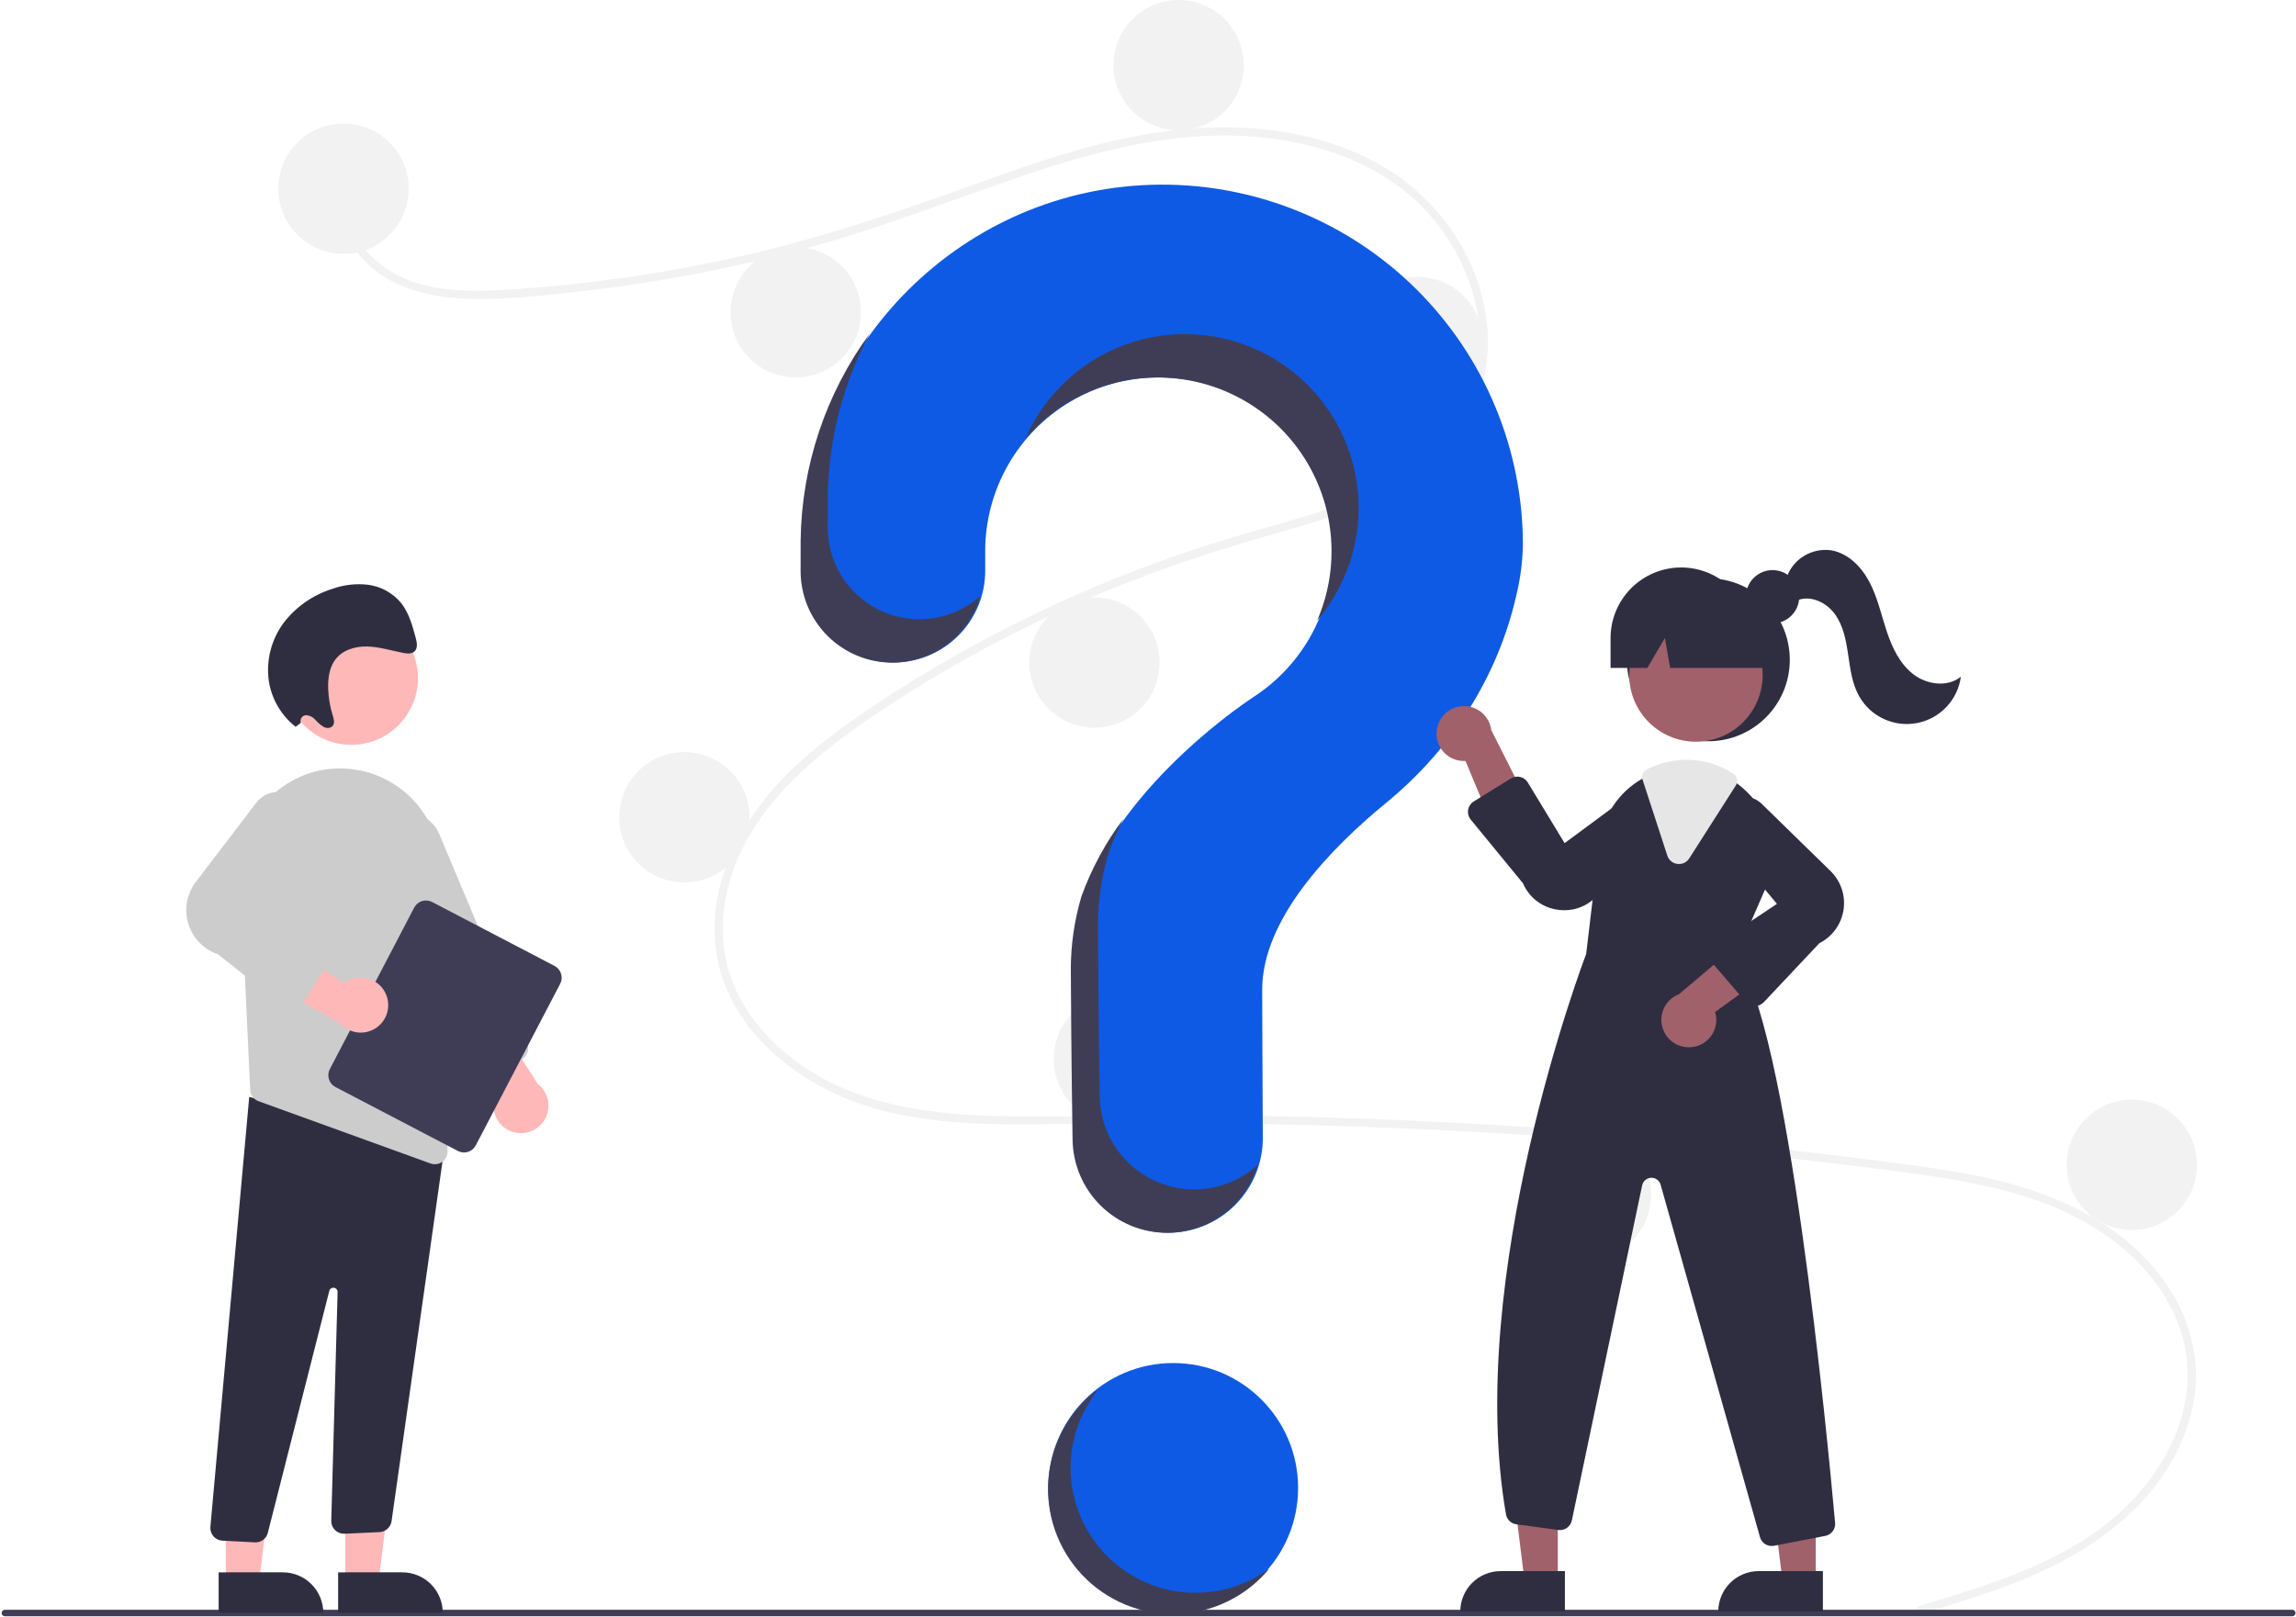
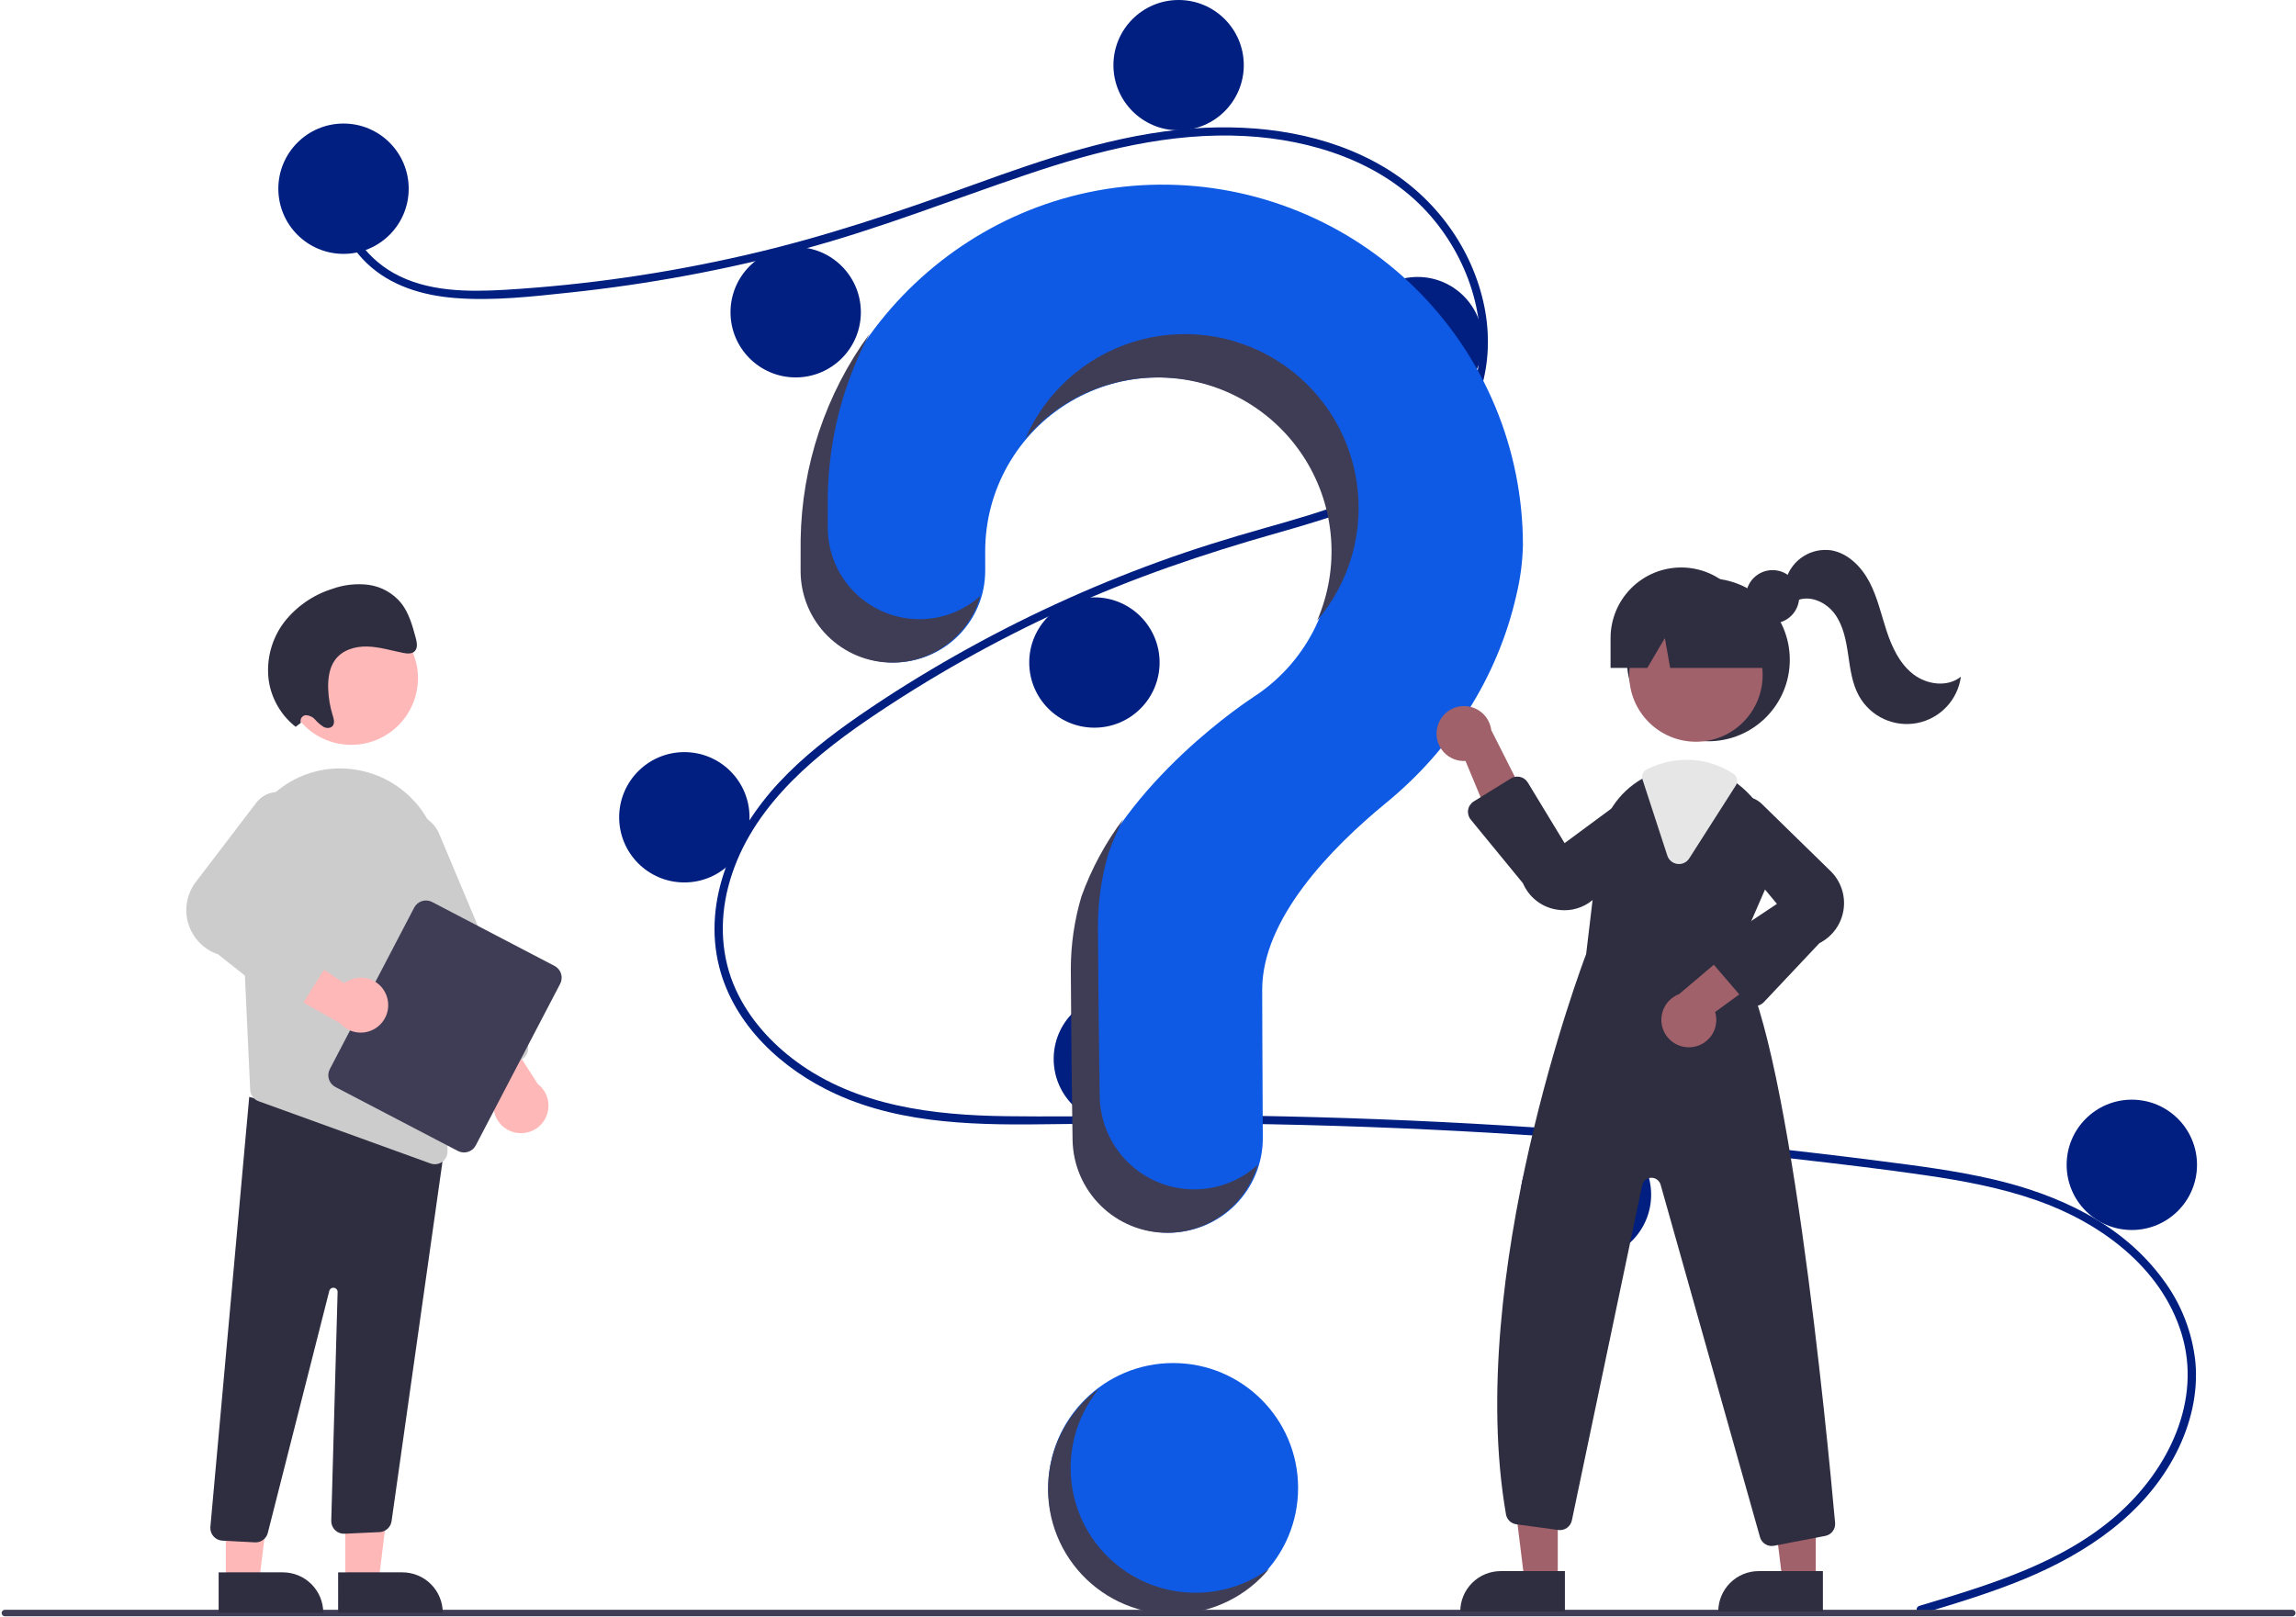
<svg xmlns="http://www.w3.org/2000/svg" width="774" height="545" viewBox="0 0 774 545" fill="none">
  <path d="M395.486 543.804C418.744 543.804 437.598 524.95 437.598 501.691C437.598 478.433 418.744 459.579 395.486 459.579C372.227 459.579 353.373 478.433 353.373 501.691C353.373 524.95 372.227 543.804 395.486 543.804Z" fill="#0E5AE4" />
-   <path d="M647.07 541.439C670.63 534.363 695.677 526.985 714.362 510.165C731.059 495.134 742.329 472.182 735.414 449.64C728.511 427.144 707.835 412.144 686.492 404.684C674.381 400.452 661.718 398.105 649.056 396.261C635.292 394.257 621.466 392.615 607.648 391.034C551.694 384.634 495.53 380.725 439.156 379.305C411.339 378.605 383.527 378.622 355.706 379.026C330.86 379.387 304.693 379.377 281.644 368.817C263.716 360.606 247.452 345.666 242.458 326.031C236.692 303.368 247.326 280.289 262.58 263.876C270.62 255.225 280.017 247.941 289.712 241.248C300.229 233.984 311.112 227.235 322.231 220.935C344.131 208.534 367.026 197.98 390.679 189.383C402.348 185.14 414.19 181.48 426.136 178.102C436.222 175.25 446.34 172.395 456.087 168.51C474.932 160.999 492.854 148.277 497.646 127.421C502.188 107.654 494.531 86.195 481.107 71.511C465.578 54.522 442.163 47.075 419.715 45.87C394.513 44.515 369.891 50.824 346.203 58.829C320.938 67.368 296.218 77.185 270.42 84.1C244.837 90.952 218.759 95.8 192.424 98.601C179.531 99.974 166.25 101.524 153.281 100.473C142.411 99.592 131.598 96.396 123.587 88.68C116.719 82.067 112.627 72.976 114.034 63.383C114.29 61.64 116.937 62.381 116.682 64.113C114.964 75.788 122.902 86.544 132.683 92.059C143.988 98.434 157.744 98.439 170.33 97.71C197.619 96.062 224.723 92.145 251.362 85.998C277.538 80.022 302.78 71.472 327.992 62.342C351.937 53.671 376.419 45.212 402.001 43.33C424.198 41.7 447.548 44.934 466.886 56.534C483.881 66.733 496.378 83.731 500.361 103.241C504.252 122.306 498.863 141.494 484.431 154.799C469.489 168.574 449.001 174.463 429.907 179.887C405.69 186.766 381.992 194.808 359.055 205.249C335.804 215.803 313.506 228.339 292.406 242.719C272.04 256.637 251.941 274.148 245.5 298.977C242.499 310.543 243.054 322.809 248.074 333.734C252.536 343.447 259.89 351.618 268.455 357.92C288.889 372.957 314.644 376.043 339.327 376.351C367.05 376.696 394.772 375.76 422.504 376.215C479.022 377.142 535.423 380.58 591.708 386.529C605.812 388.021 619.897 389.672 633.965 391.479C646.618 393.105 659.315 394.72 671.755 397.608C693.875 402.742 715.401 412.614 729.149 431.37C735.251 439.499 739.031 449.133 740.086 459.243C741.049 469.793 738.465 480.363 733.696 489.748C723.138 510.521 703.362 523.734 682.361 532.415C671.112 537.064 659.444 540.586 647.799 544.083C646.103 544.592 645.378 541.943 647.069 541.435L647.07 541.439Z" fill="#F2F2F2" />
-   <path d="M115.802 85.599C127.937 85.599 137.774 75.762 137.774 63.627C137.774 51.492 127.937 41.655 115.802 41.655C103.667 41.655 93.83 51.492 93.83 63.627C93.83 75.762 103.667 85.599 115.802 85.599Z" fill="#F2F2F2" />
-   <path d="M268.232 127.254C280.366 127.254 290.203 117.417 290.203 105.282C290.203 93.148 280.366 83.311 268.232 83.311C256.097 83.311 246.26 93.148 246.26 105.282C246.26 117.417 256.097 127.254 268.232 127.254Z" fill="#F2F2F2" />
-   <path d="M397.317 43.944C409.451 43.944 419.288 34.106 419.288 21.972C419.288 9.837 409.451 0 397.317 0C385.182 0 375.345 9.837 375.345 21.972C375.345 34.106 385.182 43.944 397.317 43.944Z" fill="#F2F2F2" />
-   <path d="M477.88 137.324C490.015 137.324 499.852 127.487 499.852 115.353C499.852 103.218 490.015 93.381 477.88 93.381C465.746 93.381 455.909 103.218 455.909 115.353C455.909 127.487 465.746 137.324 477.88 137.324Z" fill="#F2F2F2" />
-   <path d="M368.936 245.352C381.071 245.352 390.908 235.515 390.908 223.38C390.908 211.246 381.071 201.409 368.936 201.409C356.802 201.409 346.965 211.246 346.965 223.38C346.965 235.515 356.802 245.352 368.936 245.352Z" fill="#F2F2F2" />
-   <path d="M230.696 297.536C242.831 297.536 252.668 287.699 252.668 275.564C252.668 263.429 242.831 253.592 230.696 253.592C218.562 253.592 208.725 263.429 208.725 275.564C208.725 287.699 218.562 297.536 230.696 297.536Z" fill="#F2F2F2" />
-   <path d="M377.176 379.015C389.311 379.015 399.148 369.178 399.148 357.043C399.148 344.908 389.311 335.071 377.176 335.071C365.041 335.071 355.204 344.908 355.204 357.043C355.204 369.178 365.041 379.015 377.176 379.015Z" fill="#F2F2F2" />
-   <path d="M534.641 424.79C546.776 424.79 556.613 414.953 556.613 402.818C556.613 390.684 546.776 380.846 534.641 380.846C522.506 380.846 512.669 390.684 512.669 402.818C512.669 414.953 522.506 424.79 534.641 424.79Z" fill="#F2F2F2" />
-   <path d="M718.656 414.719C730.791 414.719 740.628 404.882 740.628 392.748C740.628 380.613 730.791 370.776 718.656 370.776C706.522 370.776 696.685 380.613 696.685 392.748C696.685 404.882 706.522 414.719 718.656 414.719Z" fill="#F2F2F2" />
+   <path d="M647.07 541.439C670.63 534.363 695.677 526.985 714.362 510.165C731.059 495.134 742.329 472.182 735.414 449.64C728.511 427.144 707.835 412.144 686.492 404.684C674.381 400.452 661.718 398.105 649.056 396.261C635.292 394.257 621.466 392.615 607.648 391.034C551.694 384.634 495.53 380.725 439.156 379.305C411.339 378.605 383.527 378.622 355.706 379.026C330.86 379.387 304.693 379.377 281.644 368.817C263.716 360.606 247.452 345.666 242.458 326.031C236.692 303.368 247.326 280.289 262.58 263.876C270.62 255.225 280.017 247.941 289.712 241.248C300.229 233.984 311.112 227.235 322.231 220.935C344.131 208.534 367.026 197.98 390.679 189.383C402.348 185.14 414.19 181.48 426.136 178.102C436.222 175.25 446.34 172.395 456.087 168.51C474.932 160.999 492.854 148.277 497.646 127.421C502.188 107.654 494.531 86.195 481.107 71.511C465.578 54.522 442.163 47.075 419.715 45.87C394.513 44.515 369.891 50.824 346.203 58.829C320.938 67.368 296.218 77.185 270.42 84.1C244.837 90.952 218.759 95.8 192.424 98.601C179.531 99.974 166.25 101.524 153.281 100.473C142.411 99.592 131.598 96.396 123.587 88.68C116.719 82.067 112.627 72.976 114.034 63.383C114.29 61.64 116.937 62.381 116.682 64.113C114.964 75.788 122.902 86.544 132.683 92.059C143.988 98.434 157.744 98.439 170.33 97.71C197.619 96.062 224.723 92.145 251.362 85.998C277.538 80.022 302.78 71.472 327.992 62.342C351.937 53.671 376.419 45.212 402.001 43.33C424.198 41.7 447.548 44.934 466.886 56.534C483.881 66.733 496.378 83.731 500.361 103.241C504.252 122.306 498.863 141.494 484.431 154.799C469.489 168.574 449.001 174.463 429.907 179.887C405.69 186.766 381.992 194.808 359.055 205.249C335.804 215.803 313.506 228.339 292.406 242.719C272.04 256.637 251.941 274.148 245.5 298.977C242.499 310.543 243.054 322.809 248.074 333.734C252.536 343.447 259.89 351.618 268.455 357.92C288.889 372.957 314.644 376.043 339.327 376.351C367.05 376.696 394.772 375.76 422.504 376.215C479.022 377.142 535.423 380.58 591.708 386.529C605.812 388.021 619.897 389.672 633.965 391.479C646.618 393.105 659.315 394.72 671.755 397.608C693.875 402.742 715.401 412.614 729.149 431.37C735.251 439.499 739.031 449.133 740.086 459.243C741.049 469.793 738.465 480.363 733.696 489.748C723.138 510.521 703.362 523.734 682.361 532.415C671.112 537.064 659.444 540.586 647.799 544.083C646.103 544.592 645.378 541.943 647.069 541.435L647.07 541.439Z" fill="#001F80" />
+   <path d="M115.802 85.599C127.937 85.599 137.774 75.762 137.774 63.627C137.774 51.492 127.937 41.655 115.802 41.655C103.667 41.655 93.83 51.492 93.83 63.627C93.83 75.762 103.667 85.599 115.802 85.599Z" fill="#001F80" />
+   <path d="M268.232 127.254C280.366 127.254 290.203 117.417 290.203 105.282C290.203 93.148 280.366 83.311 268.232 83.311C256.097 83.311 246.26 93.148 246.26 105.282C246.26 117.417 256.097 127.254 268.232 127.254Z" fill="#001F80" />
+   <path d="M397.317 43.944C409.451 43.944 419.288 34.106 419.288 21.972C419.288 9.837 409.451 0 397.317 0C385.182 0 375.345 9.837 375.345 21.972C375.345 34.106 385.182 43.944 397.317 43.944Z" fill="#001F80" />
+   <path d="M477.88 137.324C490.015 137.324 499.852 127.487 499.852 115.353C499.852 103.218 490.015 93.381 477.88 93.381C465.746 93.381 455.909 103.218 455.909 115.353C455.909 127.487 465.746 137.324 477.88 137.324Z" fill="#001F80" />
+   <path d="M368.936 245.352C381.071 245.352 390.908 235.515 390.908 223.38C390.908 211.246 381.071 201.409 368.936 201.409C356.802 201.409 346.965 211.246 346.965 223.38C346.965 235.515 356.802 245.352 368.936 245.352Z" fill="#001F80" />
+   <path d="M230.696 297.536C242.831 297.536 252.668 287.699 252.668 275.564C252.668 263.429 242.831 253.592 230.696 253.592C218.562 253.592 208.725 263.429 208.725 275.564C208.725 287.699 218.562 297.536 230.696 297.536Z" fill="#001F80" />
+   <path d="M377.176 379.015C389.311 379.015 399.148 369.178 399.148 357.043C399.148 344.908 389.311 335.071 377.176 335.071C365.041 335.071 355.204 344.908 355.204 357.043C355.204 369.178 365.041 379.015 377.176 379.015Z" fill="#001F80" />
+   <path d="M534.641 424.79C546.776 424.79 556.613 414.953 556.613 402.818C556.613 390.684 546.776 380.846 534.641 380.846C522.506 380.846 512.669 390.684 512.669 402.818C512.669 414.953 522.506 424.79 534.641 424.79Z" fill="#001F80" />
+   <path d="M718.656 414.719C730.791 414.719 740.628 404.882 740.628 392.748C740.628 380.613 730.791 370.776 718.656 370.776C706.522 370.776 696.685 380.613 696.685 392.748C696.685 404.882 706.522 414.719 718.656 414.719Z" fill="#001F80" />
  <path d="M390.975 62.258C325.162 62.722 271.268 116.208 270.333 182.019C270.325 182.627 270.321 186.899 270.321 192.487C270.322 200.68 273.576 208.537 279.369 214.33C285.162 220.124 293.019 223.379 301.212 223.381V223.381C305.273 223.38 309.294 222.579 313.045 221.024C316.797 219.468 320.205 217.189 323.075 214.317C325.945 211.444 328.222 208.034 329.774 204.281C331.326 200.529 332.123 196.507 332.121 192.446C332.121 188.638 332.116 186.007 332.116 185.846C332.114 175.674 334.759 165.678 339.792 156.839C344.825 148.001 352.073 140.624 360.821 135.436C369.57 130.248 379.518 127.427 389.688 127.25C399.857 127.073 409.898 129.546 418.822 134.426C427.746 139.307 435.245 146.426 440.583 155.084C445.921 163.742 448.913 173.64 449.265 183.805C449.617 193.971 447.317 204.052 442.591 213.059C437.865 222.065 430.875 229.686 422.31 235.172L422.321 235.185C422.321 235.185 378.351 263.492 364.946 302.323H364.957C362.6 310.278 361.405 318.533 361.411 326.83C361.411 330.24 361.611 360.082 361.999 384.302C362.134 392.659 365.55 400.628 371.508 406.49C377.467 412.351 385.491 415.635 393.849 415.633C398.049 415.633 402.207 414.802 406.084 413.189C409.962 411.575 413.482 409.211 416.442 406.233C419.403 403.254 421.745 399.719 423.334 395.831C424.923 391.944 425.728 387.781 425.702 383.581C425.568 361.4 425.495 335.571 425.495 333.696C425.495 309.852 448.497 286.095 467.392 270.602C489.149 252.762 504.807 228.453 511.095 201.025C512.487 195.38 513.256 189.599 513.386 183.786C513.386 167.752 510.213 151.877 504.051 137.075C497.888 122.273 488.857 108.836 477.479 97.54C466.1 86.243 452.599 77.31 437.752 71.255C422.906 65.199 407.008 62.142 390.975 62.258V62.258Z" fill="#0E5AE4" />
  <path d="M772.757 544.96H1.637C1.348 544.96 1.071 544.845 0.867 544.641C0.662 544.437 0.547 544.159 0.547 543.87C0.547 543.581 0.662 543.304 0.867 543.1C1.071 542.895 1.348 542.78 1.637 542.78H772.753C773.042 542.78 773.319 542.895 773.524 543.1C773.728 543.304 773.843 543.581 773.843 543.87C773.843 544.159 773.728 544.437 773.524 544.641C773.319 544.845 773.042 544.96 772.753 544.96H772.757Z" fill="#3F3D56" />
  <path d="M575.89 249.926C591.058 249.926 603.355 237.63 603.355 222.462C603.355 207.293 591.058 194.997 575.89 194.997C560.722 194.997 548.425 207.293 548.425 222.462C548.425 237.63 560.722 249.926 575.89 249.926Z" fill="#2F2E41" />
  <path d="M525.138 532.937H513.915L508.576 489.645H525.142L525.138 532.937Z" fill="#A0616A" />
  <path d="M505.897 529.73H527.543V543.359H492.269C492.269 539.744 493.704 536.277 496.26 533.722C498.816 531.166 502.283 529.73 505.897 529.73V529.73Z" fill="#2F2E41" />
  <path d="M612.11 532.937H600.886L595.548 489.645H612.114L612.11 532.937Z" fill="#A0616A" />
  <path d="M592.869 529.73H614.515V543.359H579.24C579.24 539.744 580.676 536.277 583.232 533.722C585.788 531.166 589.254 529.73 592.869 529.73V529.73Z" fill="#2F2E41" />
  <path d="M571.716 250.088C584.135 250.088 594.202 240.021 594.202 227.602C594.202 215.184 584.135 205.116 571.716 205.116C559.298 205.116 549.231 215.184 549.231 227.602C549.231 240.021 559.298 250.088 571.716 250.088Z" fill="#A0616A" />
  <path d="M585.118 322.626L595.177 299.51C597.619 294.087 598.319 288.041 597.18 282.204C596.04 276.367 593.117 271.027 588.814 266.922C587.93 266.048 586.991 265.231 586.003 264.477C581.039 260.594 574.921 258.477 568.619 258.462C564.38 258.478 560.194 259.409 556.348 261.191C556.018 261.337 555.698 261.493 555.368 261.648C554.736 261.95 554.114 262.28 553.51 262.618C549.569 264.881 546.215 268.039 543.718 271.836C541.221 275.634 539.652 279.965 539.136 284.48L534.702 321.683C533.586 324.603 493.743 430.069 507.677 510.586C507.825 511.446 508.244 512.236 508.873 512.841C509.503 513.445 510.309 513.833 511.174 513.946L525.3 515.869C526.331 516.01 527.378 515.755 528.228 515.155C529.079 514.556 529.672 513.656 529.886 512.637L553.585 399.659C553.733 398.957 554.111 398.325 554.661 397.863C555.21 397.402 555.898 397.138 556.615 397.114C557.332 397.089 558.037 397.306 558.616 397.73C559.195 398.153 559.616 398.758 559.81 399.449L593.303 518.259C593.541 519.122 594.056 519.883 594.769 520.425C595.482 520.968 596.353 521.262 597.248 521.262C597.515 521.26 597.782 521.235 598.045 521.188L615.301 517.865C616.305 517.677 617.202 517.122 617.817 516.307C618.431 515.492 618.72 514.477 618.625 513.461C616.089 485.182 602.614 343.527 585.118 322.626Z" fill="#2F2E41" />
  <path d="M484.332 246.314C484.176 247.651 484.315 249.006 484.739 250.283C485.163 251.56 485.862 252.729 486.787 253.706C487.712 254.684 488.84 255.447 490.091 255.942C491.343 256.437 492.688 256.651 494.031 256.57L506.6 286.775L516.107 272.682L502.714 246.16C502.428 243.912 501.327 241.847 499.621 240.357C497.914 238.866 495.72 238.054 493.454 238.073C491.189 238.092 489.009 238.941 487.327 240.46C485.646 241.979 484.58 244.062 484.332 246.314V246.314Z" fill="#A0616A" />
  <path d="M570.469 353.039C571.805 352.879 573.09 352.428 574.233 351.718C575.377 351.008 576.35 350.056 577.086 348.929C577.821 347.802 578.301 346.527 578.49 345.195C578.68 343.862 578.575 342.505 578.183 341.217L604.627 321.957L588.706 315.995L566.035 335.197C563.915 335.999 562.164 337.55 561.112 339.557C560.06 341.564 559.781 343.887 560.327 346.086C560.874 348.285 562.208 350.207 564.077 351.488C565.946 352.77 568.22 353.321 570.468 353.037L570.469 353.039Z" fill="#A0616A" />
  <path d="M527.36 306.912C526.346 306.911 525.335 306.811 524.34 306.614C521.935 306.156 519.679 305.114 517.772 303.578C515.864 302.043 514.364 300.062 513.402 297.81L495.794 276.339C495.421 275.885 495.151 275.357 494.999 274.789C494.848 274.222 494.819 273.629 494.915 273.05C495.012 272.471 495.231 271.919 495.558 271.432C495.885 270.944 496.312 270.532 496.811 270.223L509.339 262.468C509.801 262.182 510.316 261.99 510.853 261.903C511.39 261.817 511.939 261.838 512.468 261.965C512.997 262.091 513.495 262.322 513.935 262.642C514.374 262.963 514.746 263.367 515.028 263.832L527.439 284.279L551.206 266.714C553.098 265.719 555.286 265.438 557.369 265.923C559.451 266.409 561.289 267.628 562.547 269.357C563.804 271.087 564.397 273.212 564.217 275.342C564.036 277.473 563.094 279.468 561.564 280.961L537.842 302.601C535.054 305.364 531.287 306.913 527.362 306.912H527.36Z" fill="#2F2E41" />
  <path d="M591.582 339.204H591.485C590.908 339.19 590.341 339.055 589.819 338.808C589.298 338.561 588.834 338.208 588.457 337.77L577.319 324.776C576.94 324.334 576.659 323.816 576.494 323.257C576.33 322.697 576.286 322.11 576.366 321.532C576.445 320.955 576.647 320.401 576.956 319.907C577.266 319.413 577.677 318.991 578.162 318.667L599.018 304.763L580.123 282.047C579.022 280.215 578.618 278.047 578.984 275.941C579.349 273.835 580.461 271.931 582.115 270.578C583.769 269.224 585.855 268.51 587.992 268.568C590.129 268.626 592.173 269.451 593.752 270.892L616.716 293.333C618.523 294.984 619.903 297.049 620.737 299.351C621.57 301.653 621.833 304.122 621.502 306.548C621.171 308.973 620.256 311.282 618.837 313.277C617.417 315.271 615.535 316.891 613.351 317.997L594.582 337.917C594.197 338.325 593.732 338.65 593.216 338.873C592.701 339.095 592.145 339.21 591.584 339.211L591.582 339.204Z" fill="#2F2E41" />
  <path d="M565.999 291.324C565.82 291.324 565.642 291.313 565.465 291.291C564.689 291.197 563.956 290.882 563.354 290.384C562.752 289.886 562.305 289.226 562.067 288.482L553.701 262.821C553.491 262.172 553.523 261.469 553.791 260.842C554.06 260.215 554.546 259.707 555.16 259.411L555.432 259.282C555.678 259.165 555.922 259.05 556.171 258.939C560.074 257.129 564.323 256.185 568.625 256.172C574.21 256.182 579.671 257.823 584.336 260.892C584.961 261.309 585.398 261.954 585.552 262.69C585.707 263.425 585.566 264.191 585.162 264.824L569.461 289.421C569.093 290.005 568.583 290.486 567.978 290.819C567.373 291.152 566.694 291.326 566.004 291.325L565.999 291.324Z" fill="#E6E6E6" />
  <path d="M597.543 210.199C602.506 210.199 606.53 206.176 606.53 201.213C606.53 196.249 602.506 192.226 597.543 192.226C592.58 192.226 588.556 196.249 588.556 201.213C588.556 206.176 592.58 210.199 597.543 210.199Z" fill="#2F2E41" />
  <path d="M566.735 191.335C560.422 191.335 554.368 193.843 549.904 198.307C545.44 202.771 542.932 208.825 542.932 215.138V225.208H555.318L561.242 215.138L563.02 225.208H600.61L590.539 215.138C590.539 208.825 588.031 202.771 583.568 198.307C579.104 193.843 573.049 191.335 566.736 191.335H566.735Z" fill="#2F2E41" />
  <path d="M602.163 195.056C603.156 191.948 605.214 189.29 607.974 187.55C610.733 185.809 614.018 185.097 617.251 185.539C622.978 186.495 627.506 191.1 630.205 196.242C632.904 201.383 634.149 207.138 635.963 212.655C637.777 218.172 640.349 223.718 644.928 227.289C649.508 230.86 656.534 231.83 661.032 228.155C660.518 231.983 658.814 235.552 656.16 238.359C653.506 241.165 650.037 243.066 646.244 243.793C642.45 244.52 638.525 244.036 635.021 242.409C631.518 240.783 628.615 238.096 626.722 234.729C624.349 230.506 623.737 225.559 623.033 220.767C622.33 215.975 621.415 211.017 618.582 207.089C615.748 203.161 610.445 200.595 605.944 202.388L602.163 195.056Z" fill="#2F2E41" />
  <path d="M309.936 208.769C301.744 208.768 293.887 205.513 288.093 199.72C282.3 193.927 279.045 186.07 279.044 177.878C279.044 172.286 279.044 168.014 279.056 167.407C279.316 148.267 284.136 129.464 293.116 112.56C278.362 132.758 270.249 157.043 269.9 182.054C269.891 182.662 269.887 186.935 269.888 192.522C269.888 200.715 273.143 208.573 278.936 214.366C284.729 220.16 292.586 223.415 300.779 223.416C307.512 223.415 314.06 221.215 319.428 217.153C324.797 213.09 328.693 207.386 330.524 200.907C324.867 205.98 317.534 208.781 309.936 208.772V208.769Z" fill="#3F3D56" />
  <path d="M393.069 127.354C402.541 127.806 411.762 130.551 419.939 135.352C428.117 140.152 435.007 146.866 440.018 154.917C445.03 162.967 448.012 172.113 448.71 181.57C449.408 191.027 447.8 200.512 444.025 209.211C449.486 202.798 453.499 195.282 455.792 187.177C458.085 179.072 458.603 170.567 457.312 162.244C456.02 153.92 452.949 145.973 448.307 138.944C443.666 131.915 437.563 125.969 430.416 121.512C423.268 117.056 415.244 114.192 406.889 113.118C398.535 112.043 390.047 112.783 382.004 115.286C373.961 117.789 366.553 121.997 360.284 127.623C354.015 133.249 349.033 140.161 345.677 147.887C351.477 141.064 358.766 135.664 366.983 132.104C375.2 128.544 384.125 126.919 393.07 127.354H393.069Z" fill="#3F3D56" />
  <path d="M402.574 401.022C394.214 401.024 386.19 397.739 380.231 391.876C374.272 386.013 370.858 378.043 370.723 369.685C370.336 345.471 370.135 315.629 370.135 312.219C370.13 303.922 371.325 295.668 373.682 287.713H373.671C375.063 283.72 376.744 279.834 378.701 276.085C372.694 284.091 367.914 292.947 364.518 302.361H364.529C362.172 310.316 360.978 318.571 360.983 326.868C360.983 330.278 361.184 360.12 361.571 384.34C361.706 392.698 365.122 400.666 371.08 406.528C377.039 412.389 385.063 415.673 393.421 415.671V415.671C400.312 415.67 407.016 413.435 412.529 409.302C418.042 405.168 422.067 399.359 423.999 392.745C418.141 398.083 410.498 401.035 402.574 401.022V401.022Z" fill="#3F3D56" />
  <path d="M116.395 533.354H127.618L132.956 490.062H116.392L116.395 533.354Z" fill="#FFB8B8" />
  <path d="M149.262 543.776L113.987 543.778L113.986 530.149L135.632 530.148C139.247 530.148 142.713 531.584 145.269 534.139C147.825 536.695 149.262 540.162 149.262 543.776V543.776Z" fill="#2F2E41" />
  <path d="M76.113 533.354H87.337L92.675 490.062H76.111L76.113 533.354Z" fill="#FFB8B8" />
  <path d="M108.98 543.776L73.705 543.778L73.705 530.149L95.35 530.148C98.965 530.148 102.432 531.584 104.988 534.139C107.544 536.695 108.98 540.162 108.98 543.776V543.776Z" fill="#2F2E41" />
  <path d="M85.921 520.039L74.959 519.463C74.393 519.433 73.84 519.291 73.329 519.046C72.819 518.801 72.363 518.457 71.987 518.034C71.61 517.611 71.322 517.117 71.138 516.582C70.953 516.047 70.877 515.48 70.913 514.915L84.016 369.841L144.356 386.124L150.172 384.537L131.991 512.967C131.835 513.933 131.355 514.817 130.63 515.474C129.905 516.13 128.977 516.52 128.001 516.578L116.183 517.129C115.592 517.162 115.001 517.071 114.446 516.864C113.892 516.657 113.387 516.336 112.963 515.924C112.538 515.511 112.204 515.015 111.982 514.467C111.759 513.919 111.652 513.33 111.668 512.739L113.81 435.657C113.821 435.3 113.698 434.952 113.465 434.681C113.231 434.411 112.905 434.237 112.55 434.196C112.195 434.154 111.838 434.248 111.548 434.457C111.259 434.667 111.059 434.977 110.987 435.327L90.335 516.635C90.14 517.6 89.616 518.467 88.854 519.089C88.091 519.711 87.136 520.049 86.152 520.046C86.076 520.047 85.999 520.044 85.921 520.039Z" fill="#2F2E41" />
  <path d="M118.411 251.139C130.829 251.139 140.896 241.072 140.896 228.653C140.896 216.235 130.829 206.168 118.411 206.168C105.992 206.168 95.925 216.235 95.925 228.653C95.925 241.072 105.992 251.139 118.411 251.139Z" fill="#FFB8B8" />
  <path d="M80.973 294.714L83.443 348.058L84.337 367.465C84.372 368.31 84.659 369.125 85.16 369.807C85.661 370.488 86.354 371.004 87.151 371.289L145.134 392.294C145.603 392.468 146.099 392.555 146.599 392.55C147.17 392.553 147.736 392.441 148.262 392.22C148.789 392 149.266 391.675 149.664 391.266C150.063 390.857 150.375 390.372 150.582 389.84C150.789 389.307 150.886 388.739 150.869 388.168L148.492 292.254C148.337 284.385 145.441 276.816 140.303 270.853C135.166 264.889 128.108 260.906 120.348 259.588C119.791 259.503 119.217 259.417 118.646 259.341C113.835 258.744 108.951 259.208 104.338 260.701C99.725 262.195 95.495 264.681 91.946 267.985C88.271 271.364 85.384 275.51 83.487 280.129C81.591 284.747 80.733 289.726 80.973 294.713V294.714Z" fill="#CCCCCC" />
  <path d="M172.837 381.648C171.465 381.223 170.211 380.483 169.176 379.487C168.141 378.49 167.353 377.266 166.876 375.911C166.398 374.557 166.244 373.109 166.426 371.684C166.607 370.259 167.119 368.897 167.921 367.705L148.259 341.558L165.23 340.508L181.301 365.498C183.021 366.828 184.218 368.722 184.682 370.846C185.145 372.971 184.846 375.191 183.837 377.117C182.828 379.043 181.173 380.553 179.162 381.38C177.151 382.208 174.913 382.302 172.84 381.644L172.837 381.648Z" fill="#FFB8B8" />
  <path d="M159.012 362.977C158.491 362.765 158.017 362.453 157.618 362.057C157.219 361.661 156.902 361.19 156.686 360.671L127.062 290.091C126.465 288.707 126.149 287.218 126.131 285.71C126.113 284.203 126.395 282.707 126.958 281.308C127.522 279.91 128.357 278.638 129.416 277.564C130.474 276.491 131.735 275.638 133.125 275.054C134.515 274.471 136.007 274.169 137.515 274.165C139.022 274.162 140.515 274.457 141.908 275.034C143.301 275.611 144.566 276.458 145.629 277.527C146.692 278.595 147.534 279.864 148.104 281.26L177.728 351.84C178.166 352.887 178.171 354.064 177.741 355.114C177.312 356.164 176.484 357.001 175.439 357.441L162.287 362.961C161.769 363.18 161.213 363.294 160.651 363.297C160.089 363.3 159.531 363.191 159.012 362.977H159.012Z" fill="#CCCCCC" />
  <path d="M111.181 360.487L139.633 306.007C140.182 304.96 141.124 304.172 142.253 303.818C143.381 303.464 144.604 303.572 145.653 304.118L186.952 325.688C188 326.236 188.787 327.178 189.141 328.307C189.496 329.435 189.388 330.658 188.841 331.707L160.388 386.187C159.84 387.235 158.898 388.023 157.769 388.377C156.641 388.731 155.418 388.623 154.369 388.076L113.069 366.508C112.021 365.959 111.234 365.017 110.88 363.889C110.526 362.76 110.634 361.537 111.181 360.488V360.487Z" fill="#3F3D56" />
  <path d="M130.263 335.597C129.757 334.254 128.944 333.046 127.889 332.073C126.833 331.099 125.565 330.385 124.185 329.988C122.805 329.591 121.352 329.523 119.94 329.788C118.529 330.053 117.199 330.644 116.057 331.514L88.795 313.427L88.744 330.43L114.639 344.997C116.069 346.635 118.03 347.717 120.178 348.054C122.326 348.391 124.525 347.961 126.387 346.84C128.25 345.718 129.659 343.977 130.366 341.921C131.074 339.865 131.035 337.625 130.256 335.595L130.263 335.597Z" fill="#FFB8B8" />
  <path d="M95.794 339.419L73.514 321.77C71.104 320.961 68.926 319.579 67.168 317.742C65.409 315.906 64.123 313.67 63.418 311.228C62.714 308.785 62.613 306.207 63.124 303.717C63.635 301.226 64.743 298.897 66.352 296.928L86.582 270.416C87.987 268.697 89.965 267.542 92.152 267.162C94.339 266.781 96.59 267.201 98.494 268.343C100.397 269.486 101.826 271.276 102.518 273.385C103.21 275.495 103.12 277.783 102.264 279.831L86.256 306.016L109.779 317.17C110.326 317.43 110.812 317.802 111.204 318.263C111.597 318.725 111.887 319.264 112.055 319.845C112.224 320.427 112.267 321.037 112.182 321.637C112.097 322.236 111.886 322.81 111.562 323.322L102.067 338.349C101.746 338.857 101.322 339.291 100.823 339.624C100.323 339.957 99.759 340.181 99.168 340.282L99.097 340.293C98.516 340.381 97.923 340.348 97.355 340.198C96.787 340.047 96.256 339.782 95.794 339.419V339.419Z" fill="#CCCCCC" />
  <path d="M101.419 243.709C101.322 243.427 101.292 243.126 101.329 242.831C101.367 242.535 101.472 242.251 101.636 242.002C101.8 241.753 102.019 241.545 102.276 241.393C102.533 241.242 102.821 241.151 103.118 241.129C103.727 241.162 104.323 241.318 104.87 241.588C105.417 241.858 105.904 242.236 106.3 242.699C107.114 243.637 108.062 244.451 109.112 245.113C110.2 245.661 111.675 245.583 112.295 244.538C112.878 243.556 112.479 242.242 112.126 241.101C111.229 238.201 110.727 235.192 110.634 232.157C110.533 228.769 111.01 225.234 112.886 222.596C115.306 219.185 119.634 217.895 123.73 217.985C127.825 218.075 131.857 219.339 135.912 220.142C137.313 220.418 138.959 220.559 139.896 219.474C140.892 218.319 140.527 216.452 140.103 214.893C139.003 210.849 137.837 206.668 135.282 203.401C132.52 200.008 128.575 197.787 124.241 197.187C120.08 196.671 115.856 197.151 111.916 198.586C105.498 200.607 99.85 204.54 95.727 209.858C91.477 215.515 89.641 222.625 90.62 229.633C91.576 235.736 94.81 241.25 99.671 245.063L101.419 243.709Z" fill="#2F2E41" />
  <path d="M386.207 533.532C380.225 530.927 374.93 526.966 370.74 521.964C366.55 516.962 363.581 511.054 362.065 504.707C360.55 498.36 360.53 491.748 362.007 485.393C363.485 479.037 366.419 473.112 370.579 468.084C365.756 471.606 361.738 476.113 358.79 481.306C355.842 486.499 354.032 492.26 353.481 498.206C352.93 504.152 353.649 510.148 355.592 515.794C357.535 521.441 360.657 526.61 364.75 530.958C368.843 535.306 373.814 538.734 379.334 541.014C384.853 543.294 390.794 544.374 396.762 544.182C402.731 543.991 408.59 542.532 413.952 539.903C419.314 537.273 424.055 533.534 427.861 528.932C421.925 533.271 414.955 535.979 407.647 536.786C400.339 537.593 392.947 536.472 386.207 533.533V533.532Z" fill="#3F3D56" />
</svg>
